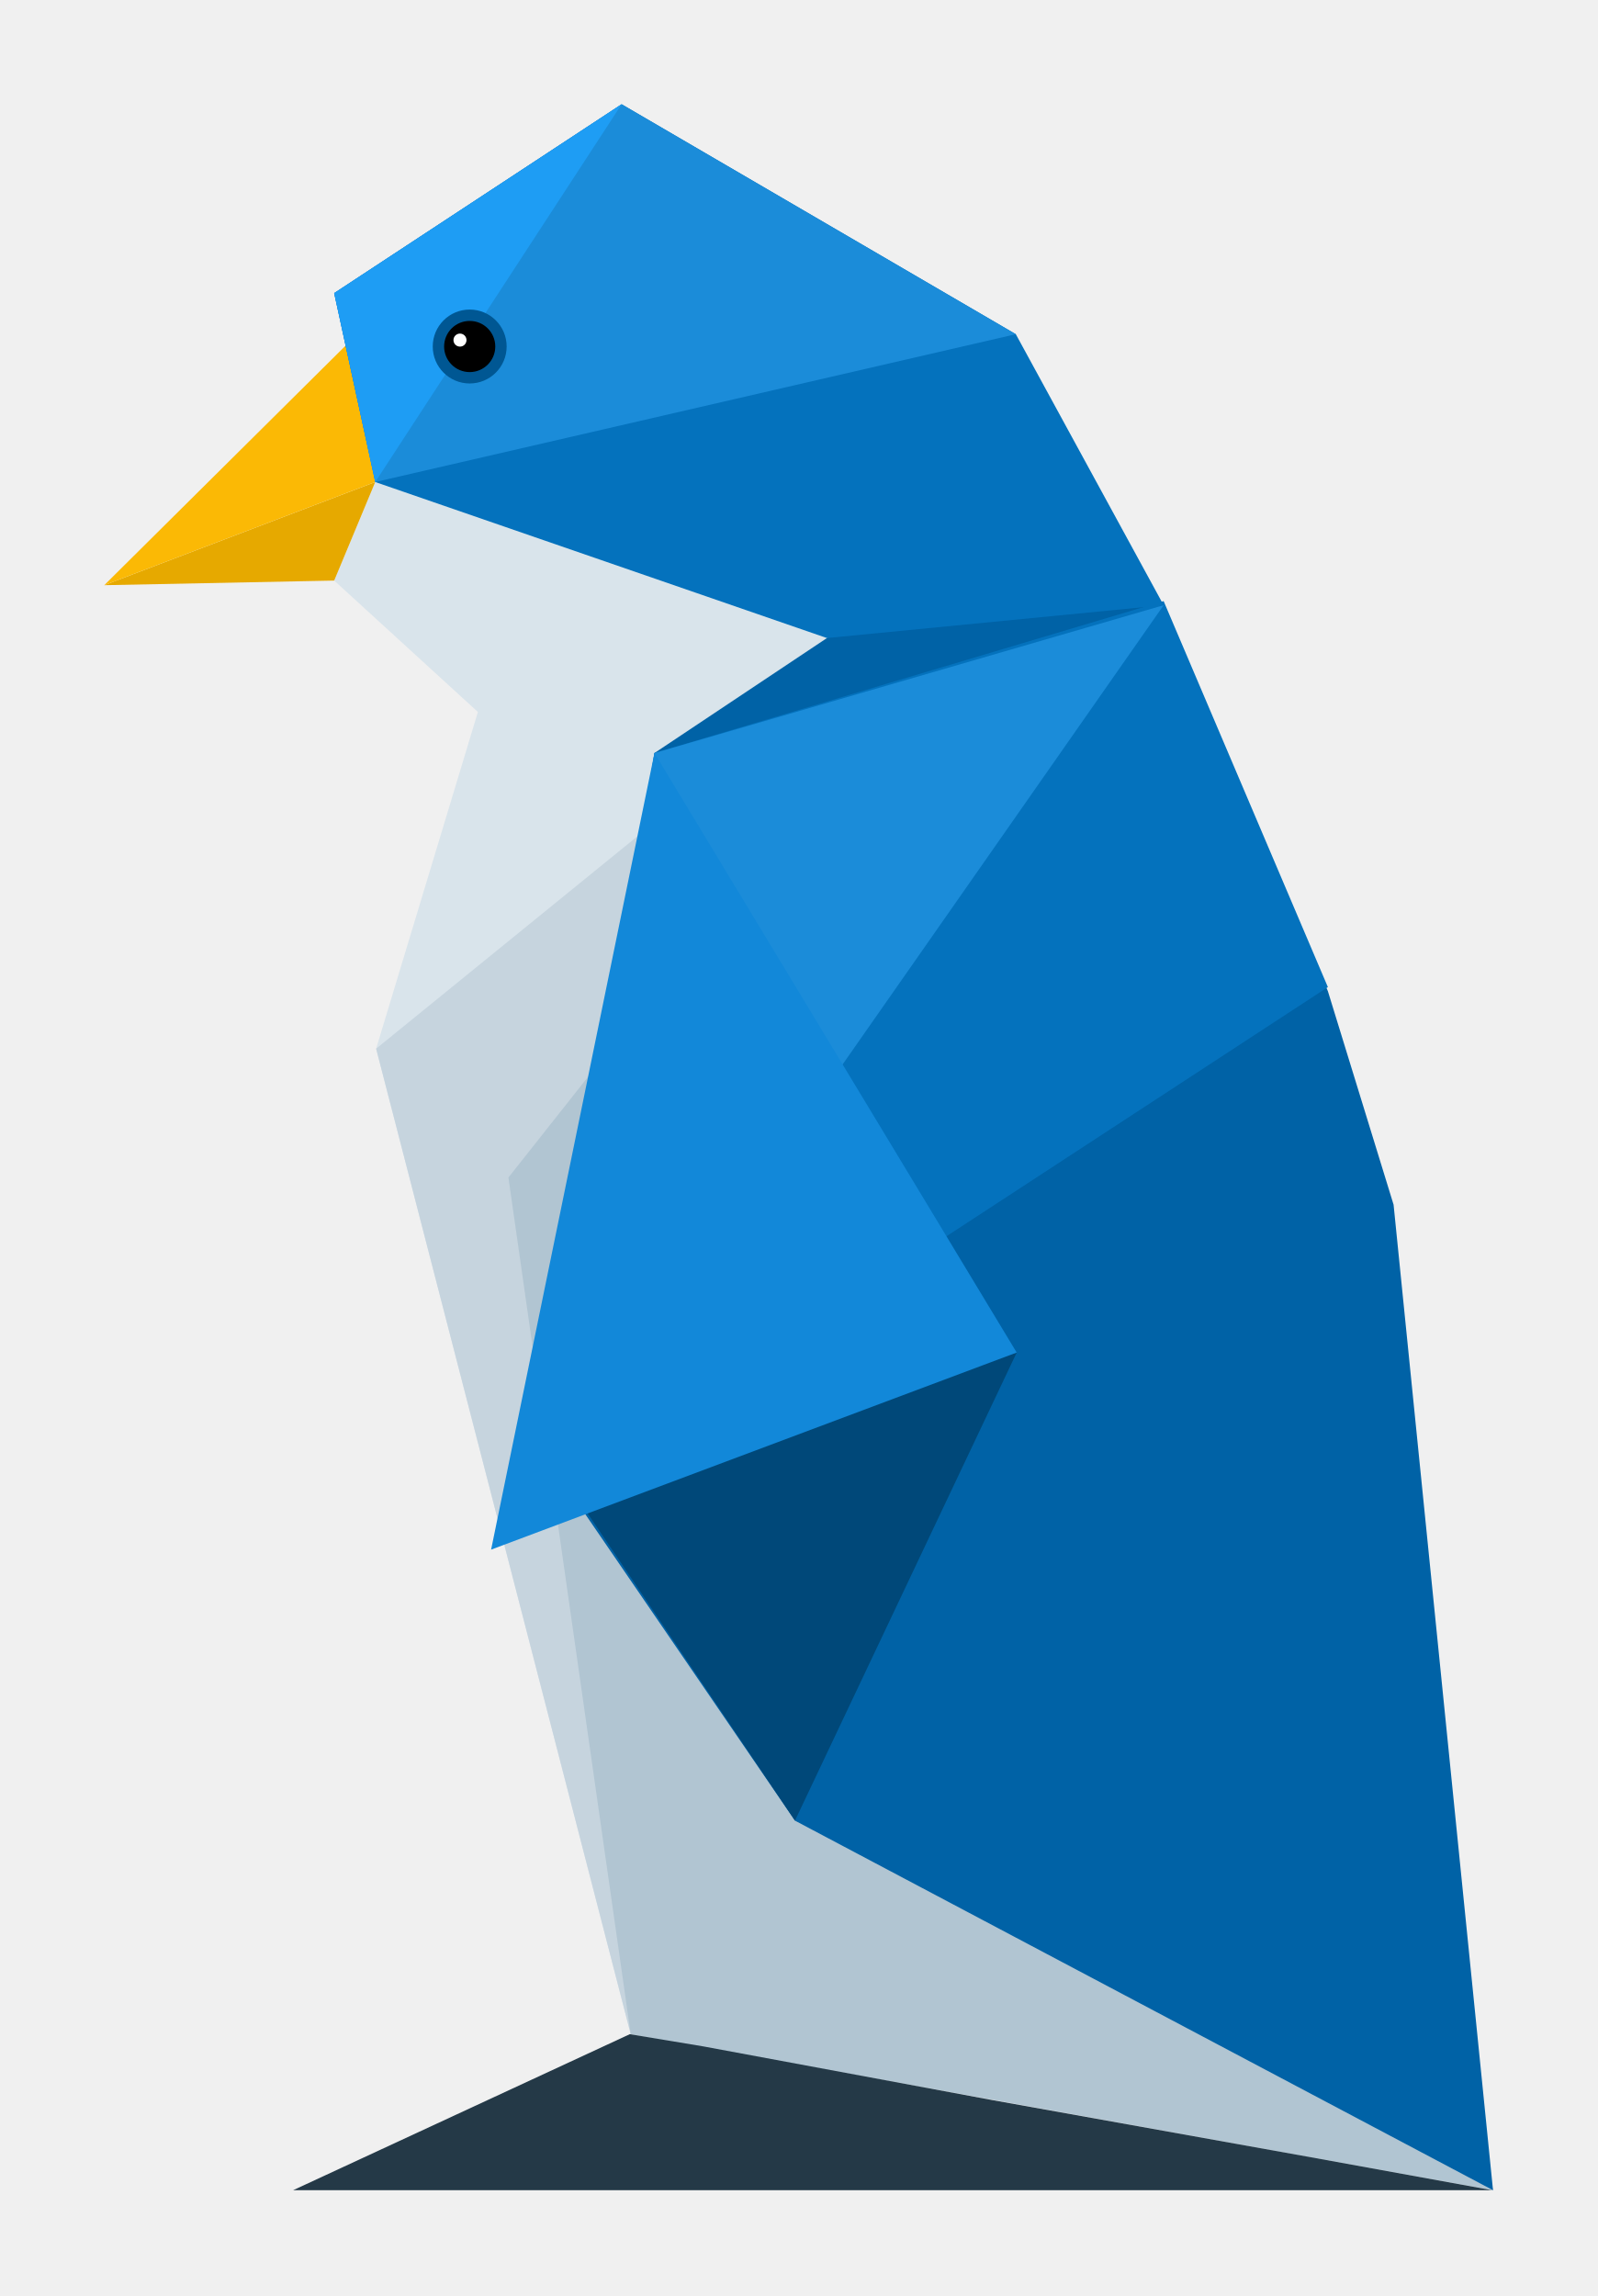
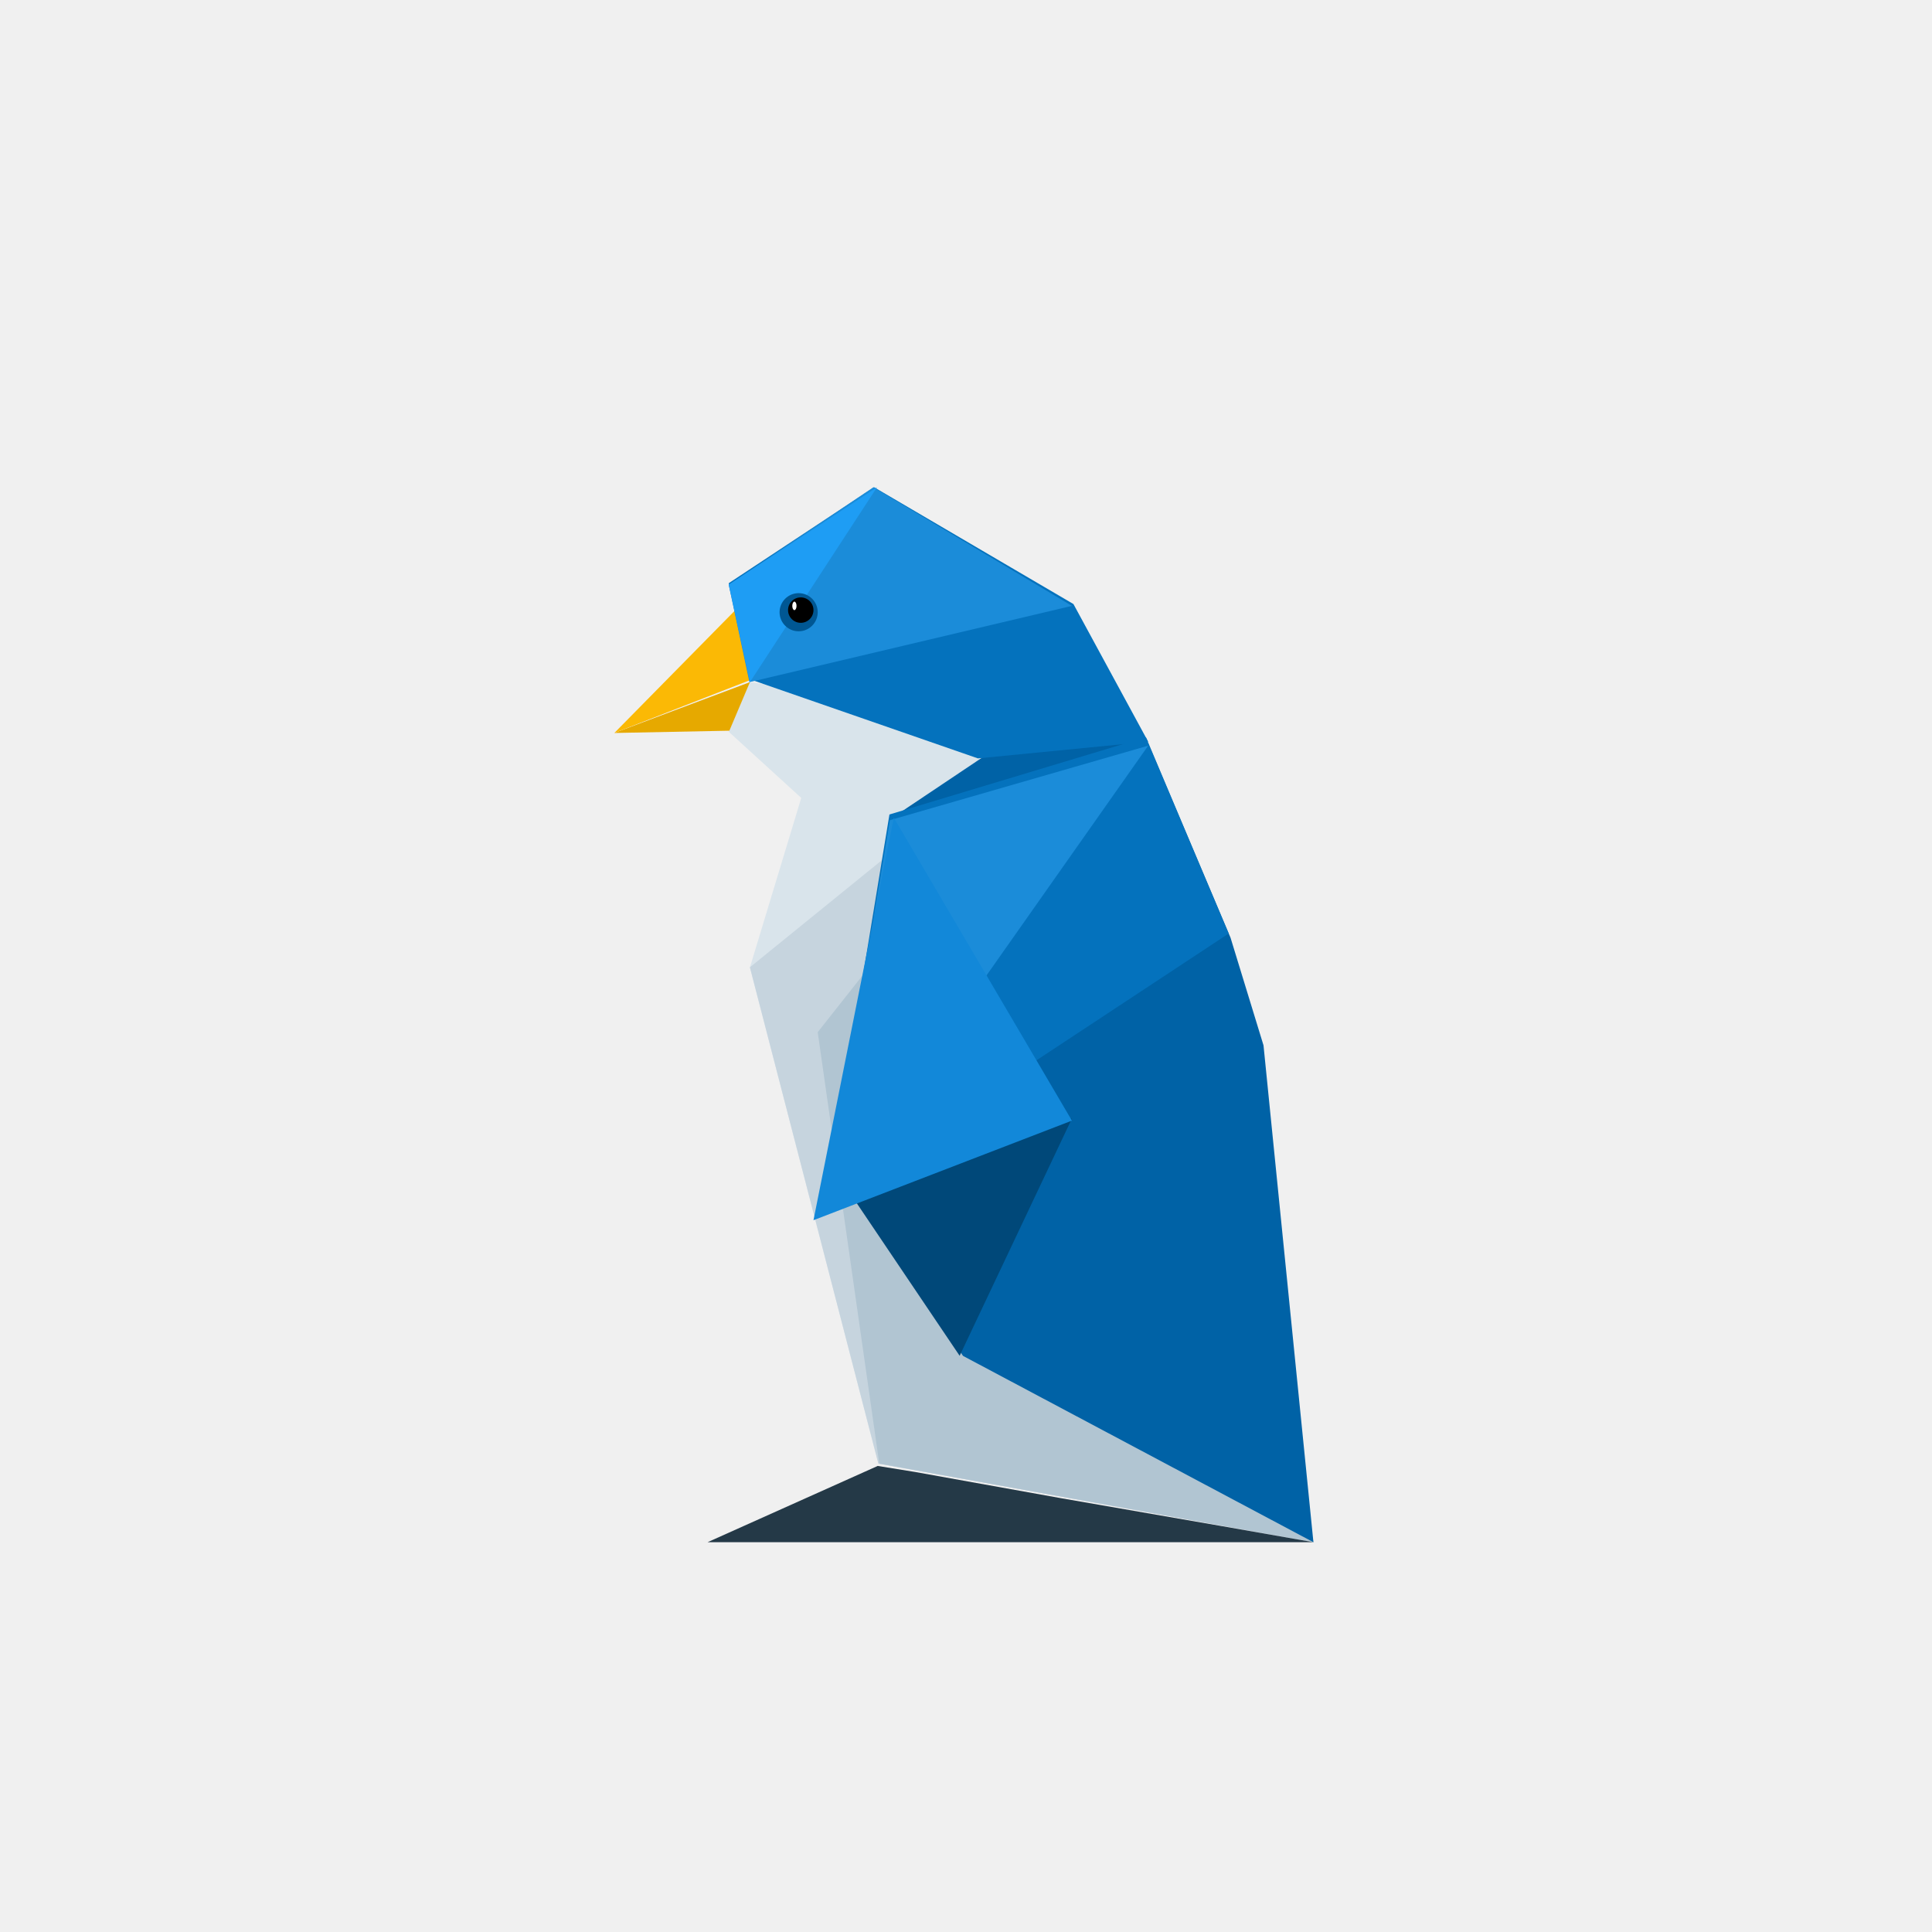
- <svg xmlns="http://www.w3.org/2000/svg" width="613" height="881" viewBox="0 0 613 881" fill="none">
-   <path d="M128.23 222.769L143.986 184.955L309.424 205.438L395.698 198.075L572.891 840.404L242.015 780.531L144.328 402.388L183.376 273.189L128.23 222.769Z" fill="#D9E4EB" />
-   <path d="M144.328 402.388L395.697 198.075L572.891 840.404L242.015 780.531L144.328 402.388Z" fill="#C6D4DE" />
-   <path d="M195.089 451.829L395.7 198.075L572.894 840.404L242.018 780.531L195.089 451.829Z" fill="#B1C5D2" />
-   <path d="M572.892 840.404L305.042 698.6L223.111 578.855L251.131 288.945L317.306 244.828L394.537 192.282L446.505 232.223L509.529 380.329L534.738 462.26L572.892 840.404Z" fill="#0062A6" />
-   <path d="M509.525 378.754L202.942 579.048L251.127 288.945L446.501 230.647L509.525 378.754Z" fill="#0472BD" />
-   <path d="M446.504 232.223L202.945 580.623L251.13 288.944L446.504 232.223Z" fill="#1B8CD9" />
-   <path d="M390.125 518.982L305.042 698.6L219.96 572.552L390.125 518.982Z" fill="#004879" />
-   <path d="M251.128 288.945L390.122 518.982L188.445 594.611L251.128 288.945Z" fill="#1288D9" />
-   <path d="M143.989 184.955L128.233 222.769L40 224.545L143.989 184.955Z" fill="#E6A900" />
-   <path d="M143.989 184.955L40 224.545L132.817 132.416L143.989 184.955Z" fill="#FBB905" />
-   <path d="M128.234 112.477L238.526 40L389.784 128.233L446.505 232.223L317.306 244.828L143.99 184.955L128.234 112.477Z" fill="#0472BD" />
-   <path d="M128.234 112.477L238.526 40L389.784 128.233L143.99 184.955L128.234 112.477Z" fill="#1B8CD9" />
-   <path d="M128.234 112.477L238.526 40L143.99 184.955L128.234 112.477Z" fill="#1E9DF4" />
-   <path d="M194.409 132.96C194.409 140.792 188.06 147.141 180.228 147.141C172.397 147.141 166.048 140.792 166.048 132.96C166.048 125.129 172.397 118.78 180.228 118.78C188.06 118.78 194.409 125.129 194.409 132.96Z" fill="#005793" />
-   <path d="M190.046 132.96C190.046 138.382 185.651 142.777 180.229 142.777C174.807 142.777 170.412 138.382 170.412 132.96C170.412 127.538 174.807 123.143 180.229 123.143C185.651 123.143 190.046 127.538 190.046 132.96Z" fill="black" />
-   <path d="M179 130.5C179 131.881 177.881 133 176.5 133C175.119 133 174 131.881 174 130.5C174 129.119 175.119 128 176.5 128C177.881 128 179 129.119 179 130.5Z" fill="white" />
-   <path d="M503.226 827.799L572.552 840.404H112.478L241.677 780.531L270.037 785.258L380.329 805.741L503.226 827.799Z" fill="#243947" />
+ <svg xmlns="http://www.w3.org/2000/svg" width="456" height="456" viewBox="0 0 456 456" fill="none">
+   <path d="M172 172.711L176.89 161L228.233 167.344L255.008 165.063L310 364L207.313 345.457L176.996 228.341L189.114 188.327L172 172.711Z" fill="#D9E4EB" />
+   <path d="M177 228.298L255.01 165L310 364L207.316 345.451L177 228.298Z" fill="#C6D4DE" />
+   <path d="M193 243.616L255.126 165L310 364L207.533 345.451L193 243.616Z" fill="#B1C5D2" />
+   <path d="M310 364L227.297 320.023L202 282.887L210.652 192.978L231.084 179.296L254.93 163L270.976 175.387L290.436 221.318L298.219 246.727L310 364Z" fill="#0062A6" />
+   <path d="M290 220.336L195 283L209.931 192.239L270.471 174L290 220.336Z" fill="#0472BD" />
+   <path d="M271 176L195 284L210.036 193.583L271 176Z" fill="#1B8CD9" />
+   <path d="M253 264L226.5 320L200 280.702L253 264Z" fill="#004879" />
+   <path d="M210.959 193L253 264.495L192 288L210.959 193Z" fill="#1288D9" />
+   <path d="M177 161L172.151 172.462L145 173L177 161Z" fill="#E6A900" />
+   <path d="M177 160.538L145 173L173.562 144L177 160.538Z" fill="#FBB905" />
+   <path d="M172 137.646L206.307 115L253.357 142.569L271 175.061L230.812 179L176.901 160.292L172 137.646Z" fill="#0472BD" />
+   <path d="M172 138L206.157 115L253 143L176.88 161L172 138Z" fill="#1B8CD9" />
+   <path d="M172 138L207 115L177 161L172 138Z" fill="#1E9DF4" />
+   <path d="M193 144.5C193 146.985 190.985 149 188.5 149C186.015 149 184 146.985 184 144.5C184 142.015 186.015 140 188.5 140C190.985 140 193 142.015 193 144.5Z" fill="#005793" />
+   <path d="M192 144C192 145.657 190.657 147 189 147C187.343 147 186 145.657 186 144C186 142.343 187.343 141 189 141C190.657 141 192 142.343 192 144Z" fill="black" />
+   <path d="M188 143C188 143.552 187.776 144 187.5 144C187.224 144 187 143.552 187 143C187 142.448 187.224 142 187.5 142C187.776 142 188 142.448 188 143Z" fill="white" />
+   <path d="M288.452 360.21L310 364H167L207.158 346L215.972 347.421L250.253 353.579L288.452 360.21Z" fill="#243947" />
</svg>
